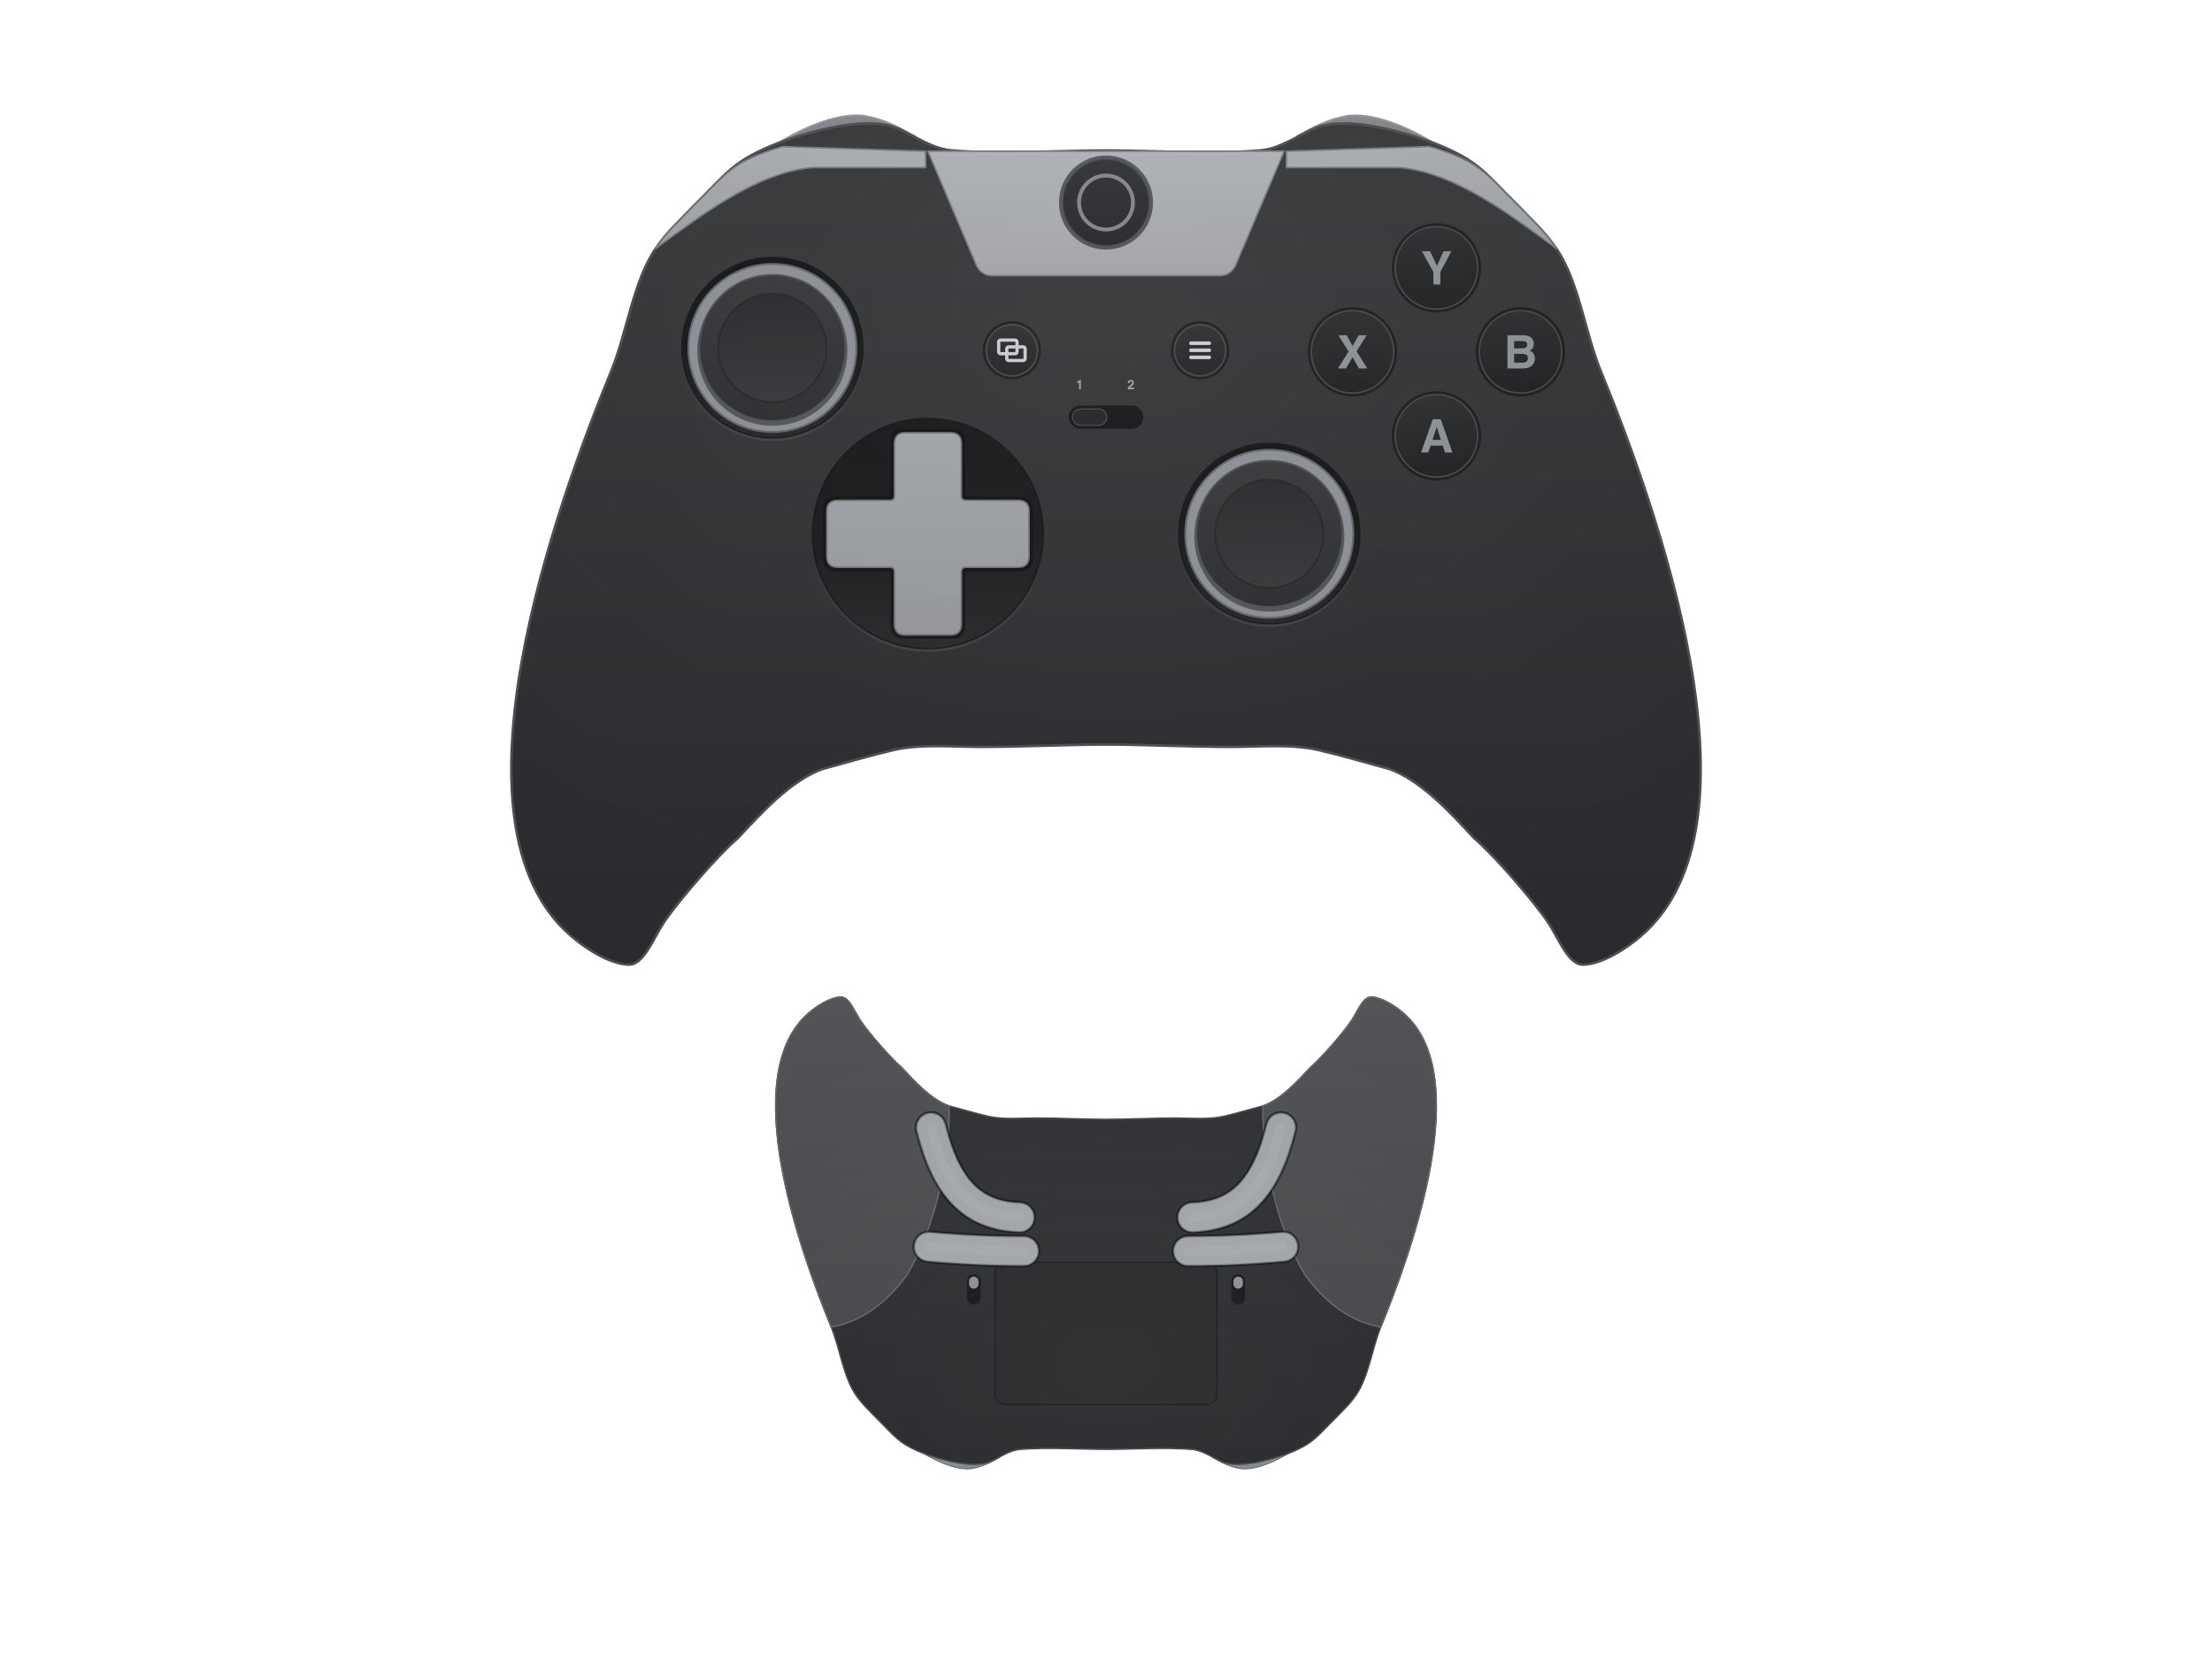
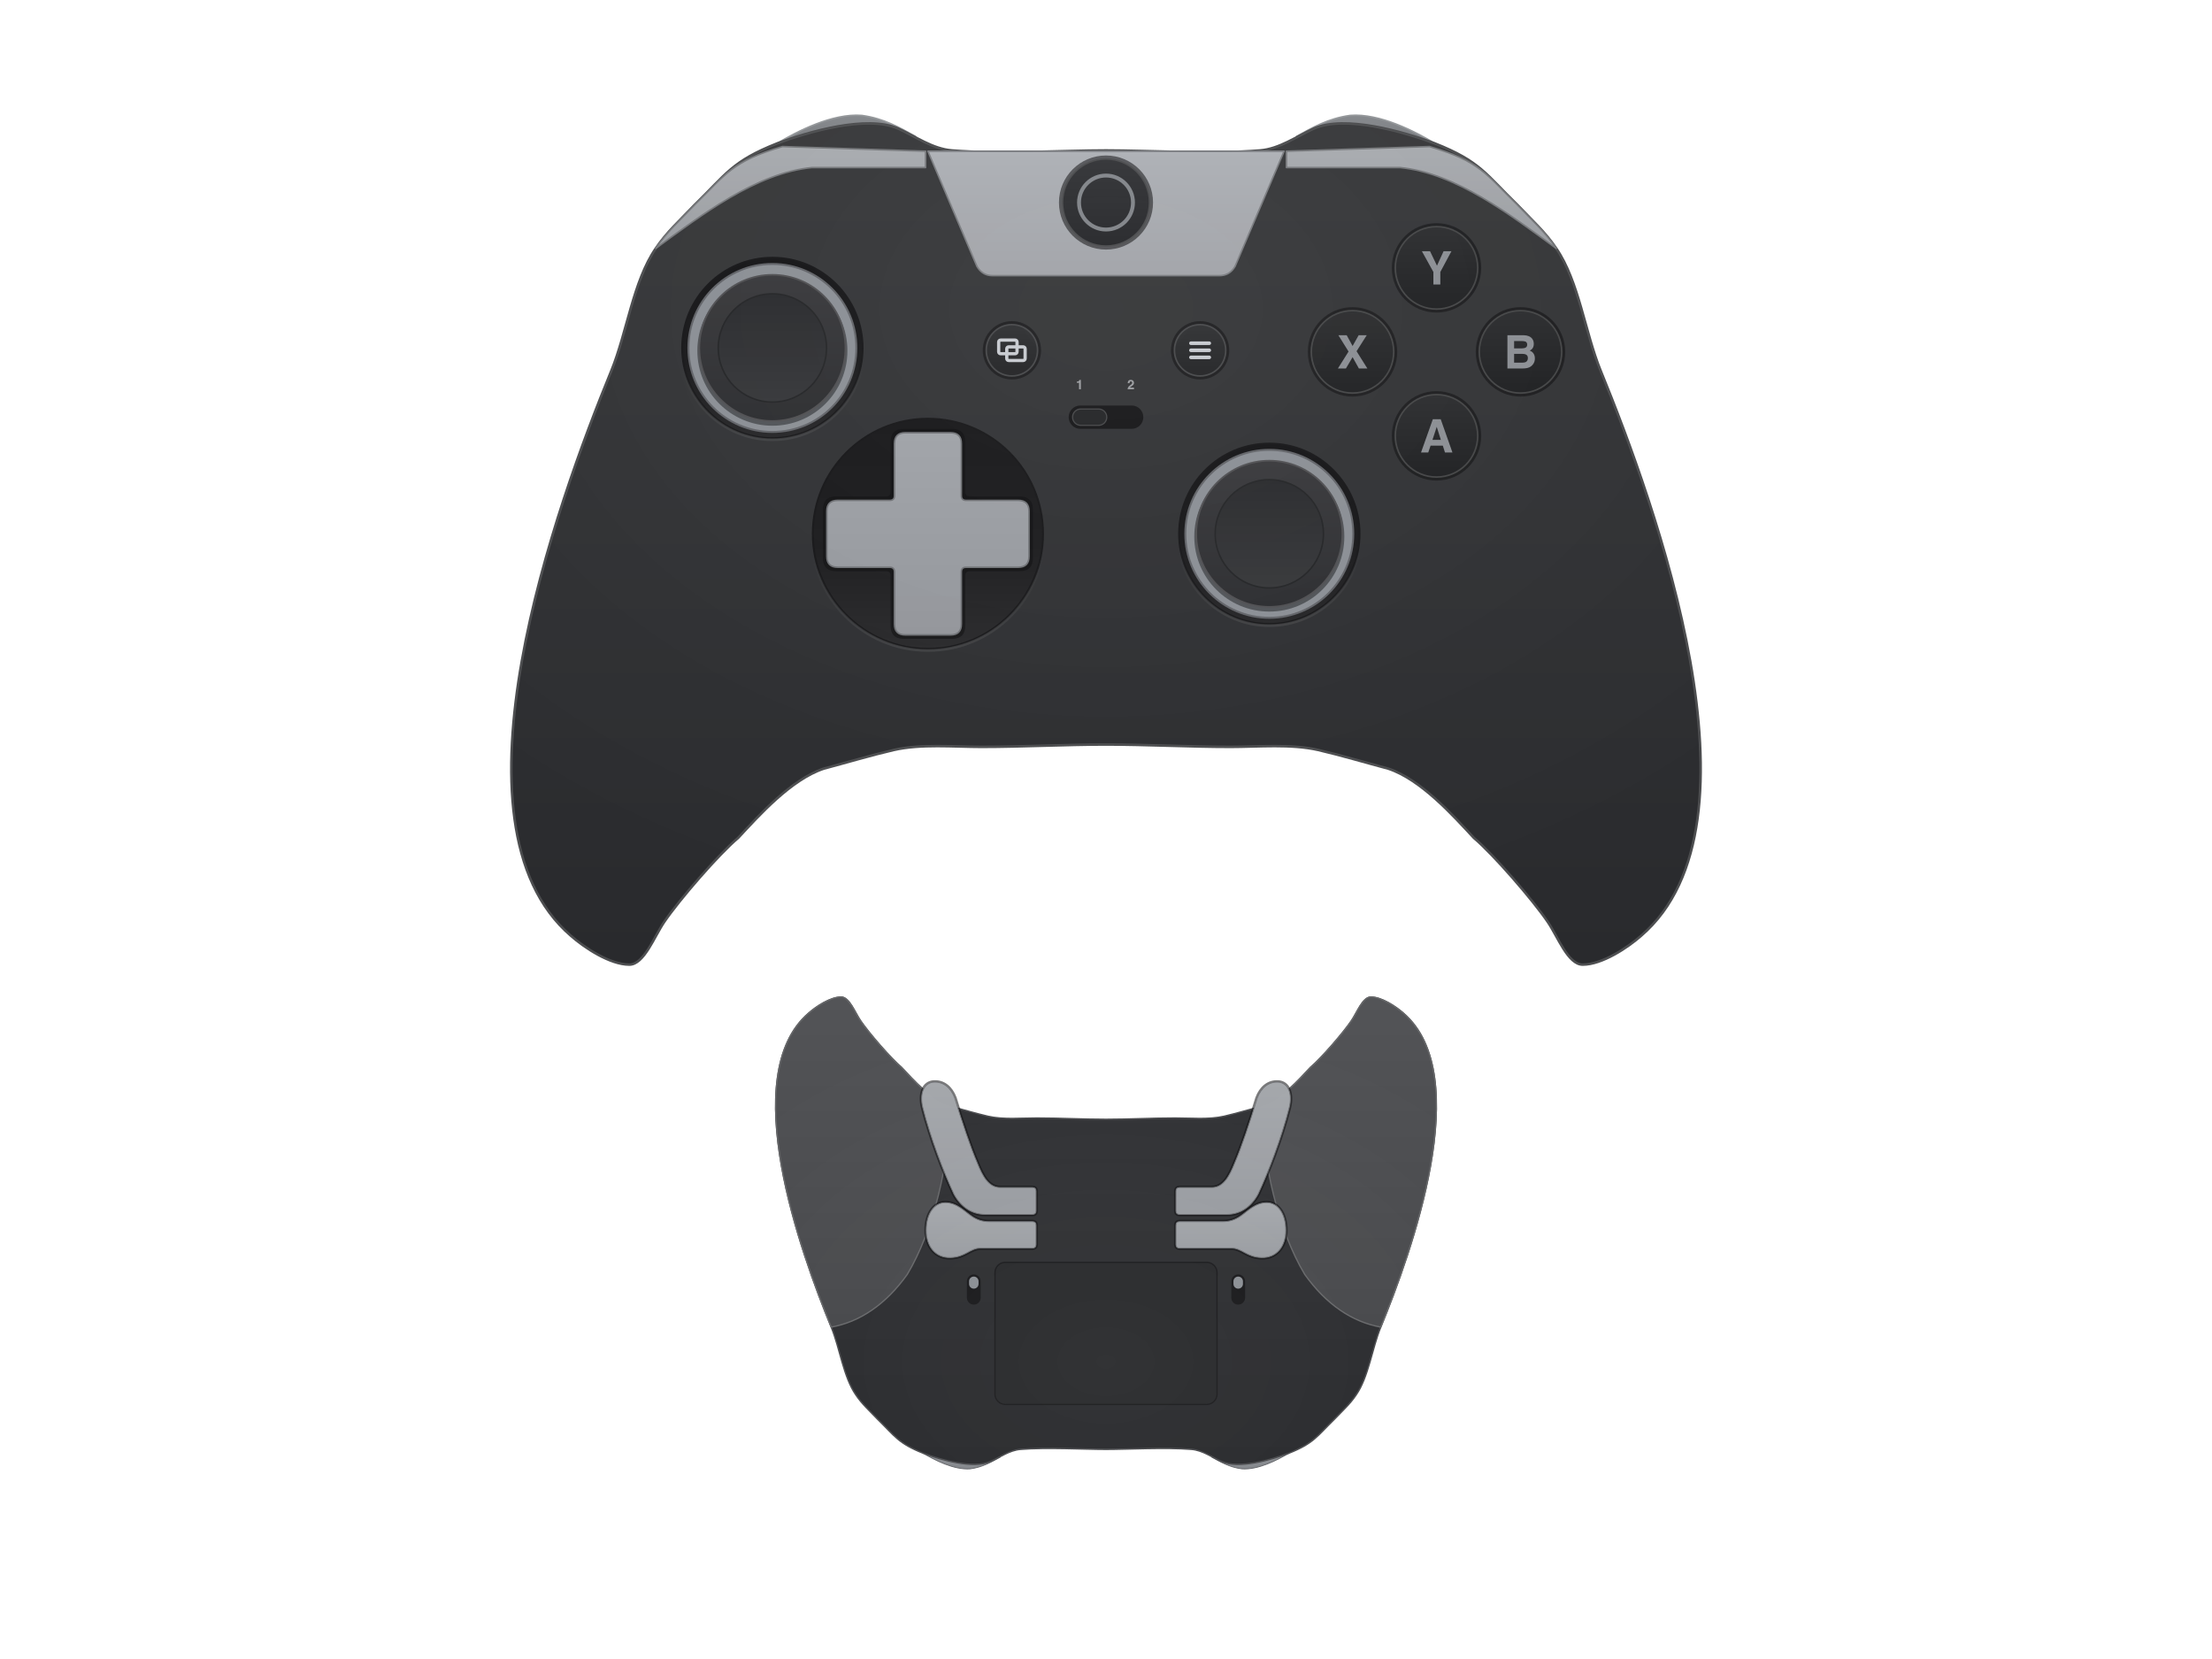
<svg xmlns="http://www.w3.org/2000/svg" version="1.2" baseProfile="tiny" width="2048" height="1536" viewBox="0 0 2048 1536">
  <defs>
    <linearGradient id="g0" x1="0" y1="0" x2="0" y2="1">
      <stop offset="0" stop-color="#363739" />
      <stop offset="1" stop-color="#292a2d" />
    </linearGradient>
    <radialGradient id="g1" cx="0.5" cy="0.22" r="0.75">
      <stop offset="0" stop-color="#ffffff" stop-opacity="0.05" />
      <stop offset="1" stop-color="#ffffff" stop-opacity="0" />
    </radialGradient>
    <linearGradient id="g2" x1="0" y1="0" x2="0" y2="1">
      <stop offset="0" stop-color="#878a8e" />
      <stop offset="1" stop-color="#7b7d81" />
    </linearGradient>
    <linearGradient id="g3" x1="0" y1="0" x2="0" y2="1">
      <stop offset="0" stop-color="#a7aaae" />
      <stop offset="1" stop-color="#9a9da2" />
    </linearGradient>
    <linearGradient id="g4" x1="0" y1="0" x2="0" y2="1">
      <stop offset="0" stop-color="#acafb4" />
      <stop offset="1" stop-color="#a0a2a7" />
    </linearGradient>
    <linearGradient id="g5" x1="0" y1="0" x2="0" y2="1">
      <stop offset="0" stop-color="#313235" />
      <stop offset="1" stop-color="#242528" />
    </linearGradient>
    <linearGradient id="g6" x1="0" y1="0" x2="0" y2="1">
      <stop offset="0" stop-color="#141416" />
      <stop offset="0.55" stop-color="#18181a" />
      <stop offset="1" stop-color="#262628" />
    </linearGradient>
    <linearGradient id="g7" x1="0" y1="0" x2="0" y2="1">
      <stop offset="0" stop-color="#4d4e50" stop-opacity="0" />
      <stop offset="0.6" stop-color="#4d4e50" stop-opacity="0" />
      <stop offset="1" stop-color="#4d4e50" stop-opacity="0.55" />
    </linearGradient>
    <linearGradient id="g8" x1="0" y1="0" x2="0" y2="1">
      <stop offset="0" stop-color="#38383b" />
      <stop offset="1" stop-color="#2b2c2f" />
    </linearGradient>
    <linearGradient id="g9" x1="0" y1="0" x2="0" y2="1">
      <stop offset="0" stop-color="#28292c" />
      <stop offset="1" stop-color="#353639" />
    </linearGradient>
    <linearGradient id="g10" x1="0" y1="0" x2="0" y2="1">
      <stop offset="0" stop-color="#171719" />
      <stop offset="0.55" stop-color="#1b1b1d" />
      <stop offset="1" stop-color="#29292b" />
    </linearGradient>
    <linearGradient id="g11" x1="0" y1="0" x2="0" y2="1">
      <stop offset="0" stop-color="#9fa2a7" />
      <stop offset="1" stop-color="#92959a" />
    </linearGradient>
    <linearGradient id="g12" x1="0" y1="0" x2="0" y2="1">
      <stop offset="0" stop-color="#2b2c2e" />
      <stop offset="1" stop-color="#1e1f21" />
    </linearGradient>
    <linearGradient id="g13" x1="0" y1="0" x2="0" y2="1">
      <stop offset="0" stop-color="#2e2f31" />
      <stop offset="1" stop-color="#212224" />
    </linearGradient>
    <linearGradient id="g14" x1="0" y1="0" x2="0" y2="1">
      <stop offset="0" stop-color="#343538" />
      <stop offset="1" stop-color="#27282b" />
    </linearGradient>
    <linearGradient id="g15" x1="0" y1="0" x2="0" y2="1">
      <stop offset="0" stop-color="#535457" />
      <stop offset="1" stop-color="#46474a" />
    </linearGradient>
    <linearGradient id="g16" x1="0" y1="0" x2="0" y2="1">
      <stop offset="0" stop-color="#929599" />
      <stop offset="1" stop-color="#85888d" />
    </linearGradient>
    <radialGradient id="g17" cx="0.5" cy="0.78" r="0.75">
      <stop offset="0" stop-color="#ffffff" stop-opacity="0.05" />
      <stop offset="1" stop-color="#ffffff" stop-opacity="0" />
    </radialGradient>
+     <linearGradient id="g18" x1="0" y1="0" x2="0" y2="1">
+       <stop offset="0" stop-color="#a5a8ac" />
+       <stop offset="1" stop-color="#989ba0" />
+     </linearGradient>
  </defs>
  <g id="shoulders">
    <g transform="translate(1024 488.48) scale(7.2)">
      <g id="control-lt">
        <path d="M-24.5,-50.3C-26.5,-51.4 -28.5,-52.6 -31.4,-53C-35.2,-53.3 -39.8,-50.9 -42.3,-49.4L-41,-48.4L-25.5,-48.6Z" fill="url(#g2)" stroke="#95989b" stroke-width="0.2" stroke-linejoin="round" />
      </g>
      <g id="control-rt">
        <path d="M24.5,-50.3C26.5,-51.4 28.5,-52.6 31.4,-53C35.2,-53.3 39.8,-50.9 42.3,-49.4L41,-48.4L25.5,-48.6Z" fill="url(#g2)" stroke="#95989b" stroke-width="0.2" stroke-linejoin="round" />
      </g>
    </g>
    <g transform="translate(1024 1147.92) scale(4)">
      <path d="M-24.5,50.3C-26.5,51.4 -28.5,52.6 -31.4,53C-35.2,53.3 -39.8,50.9 -42.3,49.4L-41,48.4L-25.5,48.6Z" fill="url(#g16)" stroke="#65676b" stroke-width="0.2" stroke-linejoin="round" />
      <path d="M24.5,50.3C26.5,51.4 28.5,52.6 31.4,53C35.2,53.3 39.8,50.9 42.3,49.4L41,48.4L25.5,48.6Z" fill="url(#g16)" stroke="#65676b" stroke-width="0.2" stroke-linejoin="round" />
    </g>
  </g>
  <g id="case">
    <g transform="translate(1024 488.48) scale(7.2)">
      <path d="M0,-48.5C5.3,-48.5 13.6,-48 19.8,-48.5C22.3,-48.7 24.5,-50.3 26.7,-51.3C30.7,-53.1 38.3,-50.9 42.3,-49.4C48.1,-47.1 48.8,-45.5 52.9,-41.5C54.7,-39.6 56.5,-38 57.9,-35.9C60.8,-31.7 61.6,-25.1 63.6,-20.2C70.6,-3.1 85.6,38.1 68.8,52.5C67.1,54 63.8,56.2 61.3,56.2C59.4,56.2 58.1,52.6 56.8,50.7C54.9,47.9 49.8,42 47.3,39.9C44.6,37 40.5,32.4 36.3,31C33.3,30.2 30.3,29.3 27.3,28.6C23.8,27.8 19.6,28.2 16,28.2C10.7,28.2 5.3,27.9 0,27.9C-5.3,27.9 -10.7,28.2 -16,28.2C-19.6,28.2 -23.8,27.8 -27.3,28.6C-30.3,29.3 -33.3,30.2 -36.3,31C-40.5,32.4 -44.6,37 -47.3,39.9C-49.8,42 -54.9,47.9 -56.8,50.7C-58.1,52.6 -59.4,56.2 -61.3,56.2C-63.8,56.2 -67.1,54 -68.8,52.5C-85.6,38.1 -70.6,-3.1 -63.6,-20.2C-61.6,-25.1 -60.8,-31.7 -57.9,-35.9C-56.5,-38 -54.7,-39.6 -52.9,-41.5C-48.8,-45.5 -48.1,-47.1 -42.3,-49.4C-38.3,-50.9 -30.7,-53.1 -26.7,-51.3C-24.5,-50.3 -22.3,-48.7 -19.8,-48.5C-13.6,-48 -5.3,-48.5 0,-48.5Z" fill="url(#g0)" stroke="#4d4e50" stroke-width="0.32" stroke-linejoin="round" />
      <path d="M-22.9,-48.4L22.9,-48.4L16.6,-33.6Q15.9,-32.4 14.6,-32.4L-14.6,-32.4Q-15.9,-32.4 -16.6,-33.6Z" fill="url(#g4)" stroke="#797b7f" stroke-width="0.2" stroke-linejoin="round" />
      <path d="M-54.5,-23.1A11.6,11.6 0 1 0 -31.3,-23.1A11.6,11.6 0 1 0 -54.5,-23.1Z" fill="url(#g6)" stroke="#161618" stroke-width="0.25" />
      <path d="M-54.7,-23.1A11.8,11.8 0 1 0 -31.1,-23.1A11.8,11.8 0 1 0 -54.7,-23.1Z" fill="none" stroke="url(#g7)" stroke-width="0.35" />
      <path d="M9.4,0.8A11.6,11.6 0 1 0 32.6,0.8A11.6,11.6 0 1 0 9.4,0.8Z" fill="url(#g6)" stroke="#161618" stroke-width="0.25" />
      <path d="M9.2,0.8A11.8,11.8 0 1 0 32.8,0.8A11.8,11.8 0 1 0 9.2,0.8Z" fill="none" stroke="url(#g7)" stroke-width="0.35" />
      <path d="M-37.7,0.8A14.8,14.8 0 1 0 -8.1,0.8A14.8,14.8 0 1 0 -37.7,0.8Z" fill="url(#g10)" stroke="#161618" stroke-width="0.25" />
      <path d="M-37.9,0.8A15,15 0 1 0 -7.9,0.8A15,15 0 1 0 -37.9,0.8Z" fill="none" stroke="url(#g7)" stroke-width="0.35" />
      <path d="M-3.3,-15.7H3.3A1.5,1.5 0 0 1 4.8,-14.2V-14.2A1.5,1.5 0 0 1 3.3,-12.7H-3.3A1.5,1.5 0 0 1 -4.8,-14.2V-14.2A1.5,1.5 0 0 1 -3.3,-15.7Z" fill="#161618" />
      <path d="M-3.25,-15.25H-0.95A1.05,1.05 0 0 1 0.1,-14.2V-14.2A1.05,1.05 0 0 1 -0.95,-13.15H-3.25A1.05,1.05 0 0 1 -4.3,-14.2V-14.2A1.05,1.05 0 0 1 -3.25,-15.25Z" fill="#232426" stroke="#464749" stroke-width="0.15" />
    </g>
    <g transform="translate(1024 1147.92) scale(4)">
      <path d="M0,48.5C5.3,48.5 13.6,48 19.8,48.5C22.3,48.7 24.5,50.3 26.7,51.3C30.7,53.1 38.3,50.9 42.3,49.4C48.1,47.1 48.8,45.5 52.9,41.5C54.7,39.6 56.5,38 57.9,35.9C60.8,31.7 61.6,25.1 63.6,20.2C70.6,3.1 85.6,-38.1 68.8,-52.5C67.1,-54 63.8,-56.2 61.3,-56.2C59.4,-56.2 58.1,-52.6 56.8,-50.7C54.9,-47.9 49.8,-42 47.3,-39.9C44.6,-37 40.5,-32.4 36.3,-31C33.3,-30.2 30.3,-29.3 27.3,-28.6C23.8,-27.8 19.6,-28.2 16,-28.2C10.7,-28.2 5.3,-27.9 0,-27.9C-5.3,-27.9 -10.7,-28.2 -16,-28.2C-19.6,-28.2 -23.8,-27.8 -27.3,-28.6C-30.3,-29.3 -33.3,-30.2 -36.3,-31C-40.5,-32.4 -44.6,-37 -47.3,-39.9C-49.8,-42 -54.9,-47.9 -56.8,-50.7C-58.1,-52.6 -59.4,-56.2 -61.3,-56.2C-63.8,-56.2 -67.1,-54 -68.8,-52.5C-85.6,-38.1 -70.6,3.1 -63.6,20.2C-61.6,25.1 -60.8,31.7 -57.9,35.9C-56.5,38 -54.7,39.6 -52.9,41.5C-48.8,45.5 -48.1,47.1 -42.3,49.4C-38.3,50.9 -30.7,53.1 -26.7,51.3C-24.5,50.3 -22.3,48.7 -19.8,48.5C-13.6,48 -5.3,48.5 0,48.5Z" fill="url(#g14)" stroke="#4b4c4f" stroke-width="0.32" stroke-linejoin="round" />
      <path d="M-63.6,20.2C-70.6,3.1 -85.6,-38.1 -68.8,-52.5C-67.1,-54 -63.8,-56.2 -61.3,-56.2C-59.4,-56.2 -58.1,-52.6 -56.8,-50.7C-54.9,-47.9 -49.8,-42 -47.3,-39.9C-44.6,-37 -40.5,-32.4 -36.3,-31C-36,-18 -40,-2 -46,8C-51,15 -57,19 -63.6,20.2Z" fill="url(#g15)" stroke="#67686a" stroke-width="0.3" stroke-linejoin="round" />
      <path d="M-30.6,8H-30.6A1.6,1.6 0 0 1 -29,9.6V13.4A1.6,1.6 0 0 1 -30.6,15H-30.6A1.6,1.6 0 0 1 -32.2,13.4V9.6A1.6,1.6 0 0 1 -30.6,8Z" fill="#18181a" />
      <path d="M-30.6,8.5H-30.6A1.1,1.1 0 0 1 -29.5,9.6V10.2A1.1,1.1 0 0 1 -30.6,11.3H-30.6A1.1,1.1 0 0 1 -31.7,10.2V9.6A1.1,1.1 0 0 1 -30.6,8.5Z" fill="#8a8e94" />
      <path d="M63.6,20.2C70.6,3.1 85.6,-38.1 68.8,-52.5C67.1,-54 63.8,-56.2 61.3,-56.2C59.4,-56.2 58.1,-52.6 56.8,-50.7C54.9,-47.9 49.8,-42 47.3,-39.9C44.6,-37 40.5,-32.4 36.3,-31C36,-18 40,-2 46,8C51,15 57,19 63.6,20.2Z" fill="url(#g15)" stroke="#67686a" stroke-width="0.3" stroke-linejoin="round" />
      <path d="M30.6,8H30.6A1.6,1.6 0 0 1 32.2,9.6V13.4A1.6,1.6 0 0 1 30.6,15H30.6A1.6,1.6 0 0 1 29,13.4V9.6A1.6,1.6 0 0 1 30.6,8Z" fill="#18181a" />
      <path d="M30.6,8.5H30.6A1.1,1.1 0 0 1 31.7,9.6V10.2A1.1,1.1 0 0 1 30.6,11.3H30.6A1.1,1.1 0 0 1 29.5,10.2V9.6A1.1,1.1 0 0 1 30.6,8.5Z" fill="#8a8e94" />
      <path d="M-23.3,5.2H23.3A2.4,2.4 0 0 1 25.7,7.6V35.7A2.4,2.4 0 0 1 23.3,38.1H-23.3A2.4,2.4 0 0 1 -25.7,35.7V7.6A2.4,2.4 0 0 1 -23.3,5.2Z" fill="#27282a" stroke="#1a1a1c" stroke-width="0.3" />
    </g>
  </g>
  <g id="controls">
    <g transform="translate(1024 488.48) scale(7.2)">
      <g id="control-lb">
        <path d="M-23.2,-48.4L-41.6,-49C-48.1,-47.1 -48.8,-45.5 -52.9,-41.5C-54.7,-39.6 -56.5,-38 -57.9,-35.9C-52,-40.2 -45,-45.6 -37.8,-46.3L-23.2,-46.3Z" fill="url(#g3)" stroke="#75777a" stroke-width="0.2" stroke-linejoin="round" />
      </g>
      <g id="control-rb">
        <path d="M23.2,-48.4L41.6,-49C48.1,-47.1 48.8,-45.5 52.9,-41.5C54.7,-39.6 56.5,-38 57.9,-35.9C52,-40.2 45,-45.6 37.8,-46.3L23.2,-46.3Z" fill="url(#g3)" stroke="#75777a" stroke-width="0.2" stroke-linejoin="round" />
      </g>
      <g id="control-guide">
        <path d="M-6.05,-41.8A6.05,6.05 0 1 0 6.05,-41.8A6.05,6.05 0 1 0 -6.05,-41.8Z" fill="#0b0c0e" fill-opacity="0.55" />
        <path d="M-5.6,-41.8A5.6,5.6 0 1 0 5.6,-41.8A5.6,5.6 0 1 0 -5.6,-41.8Z" fill="url(#g5)" stroke="#494a4c" stroke-width="0.2" />
      </g>
      <g id="control-lstick.x">
        <path d="M-53.7,-23.1A10.8,10.8 0 1 0 -32.1,-23.1A10.8,10.8 0 1 0 -53.7,-23.1Z" fill="#8a8e94" stroke="#616368" stroke-width="0.25" />
        <path d="M-52.55,-22.75A9.65,9.65 0 1 0 -33.25,-22.75A9.65,9.65 0 1 0 -52.55,-22.75Z" fill="#0b0c0e" fill-opacity="0.45" />
        <path d="M-52.3,-23.1A9.4,9.4 0 1 0 -33.5,-23.1A9.4,9.4 0 1 0 -52.3,-23.1Z" fill="url(#g8)" stroke="#4f4f52" stroke-width="0.22" />
        <path d="M-49.86,-23.1A6.96,6.96 0 1 0 -35.94,-23.1A6.96,6.96 0 1 0 -49.86,-23.1Z" fill="url(#g9)" />
        <path d="M-49.86,-23.1A6.96,6.96 0 1 0 -35.94,-23.1A6.96,6.96 0 1 0 -49.86,-23.1Z" fill="none" stroke="#232426" stroke-width="0.2" />
      </g>
      <g id="control-rstick.x">
        <path d="M10.2,0.8A10.8,10.8 0 1 0 31.8,0.8A10.8,10.8 0 1 0 10.2,0.8Z" fill="#8a8e94" stroke="#616368" stroke-width="0.25" />
        <path d="M11.35,1.15A9.65,9.65 0 1 0 30.65,1.15A9.65,9.65 0 1 0 11.35,1.15Z" fill="#0b0c0e" fill-opacity="0.45" />
        <path d="M11.6,0.8A9.4,9.4 0 1 0 30.4,0.8A9.4,9.4 0 1 0 11.6,0.8Z" fill="url(#g8)" stroke="#4f4f52" stroke-width="0.22" />
        <path d="M14.04,0.8A6.96,6.96 0 1 0 27.96,0.8A6.96,6.96 0 1 0 14.04,0.8Z" fill="url(#g9)" />
        <path d="M14.04,0.8A6.96,6.96 0 1 0 27.96,0.8A6.96,6.96 0 1 0 14.04,0.8Z" fill="none" stroke="#232426" stroke-width="0.2" />
      </g>
      <g id="control-dpad">
        <path d="M-27.7,-11Q-27.7,-12.7 -26,-12.7L-19.8,-12.7Q-18.1,-12.7 -18.1,-11L-18.1,-4.6Q-18.1,-4 -17.5,-4L-11.1,-4Q-9.4,-4 -9.4,-2.3L-9.4,3.9Q-9.4,5.6 -11.1,5.6L-17.5,5.6Q-18.1,5.6 -18.1,6.2L-18.1,12.6Q-18.1,14.3 -19.8,14.3L-26,14.3Q-27.7,14.3 -27.7,12.6L-27.7,6.2Q-27.7,5.6 -28.3,5.6L-34.7,5.6Q-36.4,5.6 -36.4,3.9L-36.4,-2.3Q-36.4,-4 -34.7,-4L-28.3,-4Q-27.7,-4 -27.7,-4.6Z" fill="#0b0c0e" fill-opacity="0.55" />
        <path d="M-27.2,-10.8Q-27.2,-12.2 -25.8,-12.2L-20,-12.2Q-18.6,-12.2 -18.6,-10.8L-18.6,-4.1Q-18.6,-3.5 -18,-3.5L-11.3,-3.5Q-9.9,-3.5 -9.9,-2.1L-9.9,3.7Q-9.9,5.1 -11.3,5.1L-18,5.1Q-18.6,5.1 -18.6,5.7L-18.6,12.4Q-18.6,13.8 -20,13.8L-25.8,13.8Q-27.2,13.8 -27.2,12.4L-27.2,5.7Q-27.2,5.1 -27.8,5.1L-34.5,5.1Q-35.9,5.1 -35.9,3.7L-35.9,-2.1Q-35.9,-3.5 -34.5,-3.5L-27.8,-3.5Q-27.2,-3.5 -27.2,-4.1Z" fill="url(#g11)" stroke="#6f7175" stroke-width="0.2" stroke-linejoin="round" />
      </g>
      <g id="control-north">
        <path d="M36.75,-33.4A5.75,5.75 0 1 0 48.25,-33.4A5.75,5.75 0 1 0 36.75,-33.4Z" fill="#0b0c0e" fill-opacity="0.55" />
        <path d="M37.2,-33.4A5.3,5.3 0 1 0 47.8,-33.4A5.3,5.3 0 1 0 37.2,-33.4Z" fill="url(#g12)" stroke="#444546" stroke-width="0.2" />
      </g>
      <g id="control-west">
        <path d="M25.95,-22.6A5.75,5.75 0 1 0 37.45,-22.6A5.75,5.75 0 1 0 25.95,-22.6Z" fill="#0b0c0e" fill-opacity="0.55" />
        <path d="M26.4,-22.6A5.3,5.3 0 1 0 37,-22.6A5.3,5.3 0 1 0 26.4,-22.6Z" fill="url(#g12)" stroke="#444546" stroke-width="0.2" />
      </g>
      <g id="control-east">
        <path d="M47.55,-22.6A5.75,5.75 0 1 0 59.05,-22.6A5.75,5.75 0 1 0 47.55,-22.6Z" fill="#0b0c0e" fill-opacity="0.55" />
        <path d="M48,-22.6A5.3,5.3 0 1 0 58.6,-22.6A5.3,5.3 0 1 0 48,-22.6Z" fill="url(#g12)" stroke="#444546" stroke-width="0.2" />
      </g>
      <g id="control-south">
        <path d="M36.75,-11.8A5.75,5.75 0 1 0 48.25,-11.8A5.75,5.75 0 1 0 36.75,-11.8Z" fill="#0b0c0e" fill-opacity="0.55" />
        <path d="M37.2,-11.8A5.3,5.3 0 1 0 47.8,-11.8A5.3,5.3 0 1 0 37.2,-11.8Z" fill="url(#g12)" stroke="#444546" stroke-width="0.2" />
      </g>
      <g id="control-view">
        <path d="M-15.85,-22.8A3.75,3.75 0 1 0 -8.35,-22.8A3.75,3.75 0 1 0 -15.85,-22.8Z" fill="#0b0c0e" fill-opacity="0.55" />
        <path d="M-15.4,-22.8A3.3,3.3 0 1 0 -8.8,-22.8A3.3,3.3 0 1 0 -15.4,-22.8Z" fill="url(#g13)" stroke="#464749" stroke-width="0.2" />
      </g>
      <g id="control-menu">
        <path d="M8.35,-22.8A3.75,3.75 0 1 0 15.85,-22.8A3.75,3.75 0 1 0 8.35,-22.8Z" fill="#0b0c0e" fill-opacity="0.55" />
        <path d="M8.8,-22.8A3.3,3.3 0 1 0 15.4,-22.8A3.3,3.3 0 1 0 8.8,-22.8Z" fill="url(#g13)" stroke="#464749" stroke-width="0.2" />
      </g>
    </g>
    <g transform="translate(1024 1147.92) scale(4)">
      <g id="control-paddle.p1">
-         <path d="M19,2.6Q30,2.6 41,1.6" fill="none" stroke="#0b0c0e" stroke-opacity="0.55" stroke-width="7.6" stroke-linecap="round" stroke-linejoin="round" />
-         <path d="M19,2.6Q30,2.6 41,1.6" fill="none" stroke="#737579" stroke-width="6.8" stroke-linecap="round" stroke-linejoin="round" />
-         <path d="M19,2.6Q30,2.6 41,1.6" fill="none" stroke="#a0a3a8" stroke-width="6.3" stroke-linecap="round" stroke-linejoin="round" />
-         <path d="M19,2.6Q30,2.6 41,1.6" fill="none" stroke="#aaacb1" stroke-width="2.2" stroke-opacity="0.5" stroke-linecap="round" stroke-linejoin="round" />
+         <path d="M17,1.9L29,1.9C31.5,1.9 32.5,4 36,4.1C39.5,4.2 41.6,1.5 41.6,-2.2C41.6,-6 39.8,-8.6 37.2,-8.6C34.5,-8.6 32.8,-6.6 31,-5.4C29.8,-4.6 28.6,-4.2 27,-4.2L17,-4.2C16.5,-4.2 16.2,-3.9 16.2,-3.4L16.2,1.1C16.2,1.6 16.5,1.9 17,1.9Z" fill="none" stroke="#0b0c0e" stroke-opacity="0.55" stroke-width="0.9" stroke-linejoin="round" />
+         <path d="M17,1.9L29,1.9C31.5,1.9 32.5,4 36,4.1C39.5,4.2 41.6,1.5 41.6,-2.2C41.6,-6 39.8,-8.6 37.2,-8.6C34.5,-8.6 32.8,-6.6 31,-5.4C29.8,-4.6 28.6,-4.2 27,-4.2L17,-4.2C16.5,-4.2 16.2,-3.9 16.2,-3.4L16.2,1.1C16.2,1.6 16.5,1.9 17,1.9Z" fill="url(#g18)" stroke="#737579" stroke-width="0.2" stroke-linejoin="round" />
      </g>
      <g id="control-paddle.p2">
-         <path d="M20,-5.2C31,-5.6 37,-12 40.5,-26" fill="none" stroke="#0b0c0e" stroke-opacity="0.55" stroke-width="7.6" stroke-linecap="round" stroke-linejoin="round" />
-         <path d="M20,-5.2C31,-5.6 37,-12 40.5,-26" fill="none" stroke="#737579" stroke-width="6.8" stroke-linecap="round" stroke-linejoin="round" />
-         <path d="M20,-5.2C31,-5.6 37,-12 40.5,-26" fill="none" stroke="#a0a3a8" stroke-width="6.3" stroke-linecap="round" stroke-linejoin="round" />
-         <path d="M20,-5.2C31,-5.6 37,-12 40.5,-26" fill="none" stroke="#aaacb1" stroke-width="2.2" stroke-opacity="0.5" stroke-linecap="round" stroke-linejoin="round" />
+         <path d="M17,-5.9L28,-5.9C31,-5.9 33.6,-7.6 35.2,-10.6C37.5,-15.5 40.6,-23.5 42.4,-30.6C43.2,-33.8 42.2,-36.4 39.8,-36.5C37.6,-36.6 35.9,-35.2 35,-32.8C33.4,-27.5 31.4,-21.5 29.8,-17.8C28.6,-14.8 27.2,-12.1 24.5,-12.1L17,-12.1C16.5,-12.1 16.2,-11.8 16.2,-11.3L16.2,-6.7C16.2,-6.2 16.5,-5.9 17,-5.9Z" fill="none" stroke="#0b0c0e" stroke-opacity="0.55" stroke-width="0.9" stroke-linejoin="round" />
+         <path d="M17,-5.9L28,-5.9C31,-5.9 33.6,-7.6 35.2,-10.6C37.5,-15.5 40.6,-23.5 42.4,-30.6C43.2,-33.8 42.2,-36.4 39.8,-36.5C37.6,-36.6 35.9,-35.2 35,-32.8C33.4,-27.5 31.4,-21.5 29.8,-17.8C28.6,-14.8 27.2,-12.1 24.5,-12.1L17,-12.1C16.5,-12.1 16.2,-11.8 16.2,-11.3L16.2,-6.7C16.2,-6.2 16.5,-5.9 17,-5.9Z" fill="url(#g18)" stroke="#737579" stroke-width="0.2" stroke-linejoin="round" />
      </g>
      <g id="control-paddle.p3">
-         <path d="M-19,2.6Q-30,2.6 -41,1.6" fill="none" stroke="#0b0c0e" stroke-opacity="0.55" stroke-width="7.6" stroke-linecap="round" stroke-linejoin="round" />
-         <path d="M-19,2.6Q-30,2.6 -41,1.6" fill="none" stroke="#737579" stroke-width="6.8" stroke-linecap="round" stroke-linejoin="round" />
-         <path d="M-19,2.6Q-30,2.6 -41,1.6" fill="none" stroke="#a0a3a8" stroke-width="6.3" stroke-linecap="round" stroke-linejoin="round" />
-         <path d="M-19,2.6Q-30,2.6 -41,1.6" fill="none" stroke="#aaacb1" stroke-width="2.2" stroke-opacity="0.5" stroke-linecap="round" stroke-linejoin="round" />
+         <path d="M-17,1.9L-29,1.9C-31.5,1.9 -32.5,4 -36,4.1C-39.5,4.2 -41.6,1.5 -41.6,-2.2C-41.6,-6 -39.8,-8.6 -37.2,-8.6C-34.5,-8.6 -32.8,-6.6 -31,-5.4C-29.8,-4.6 -28.6,-4.2 -27,-4.2L-17,-4.2C-16.5,-4.2 -16.2,-3.9 -16.2,-3.4L-16.2,1.1C-16.2,1.6 -16.5,1.9 -17,1.9Z" fill="none" stroke="#0b0c0e" stroke-opacity="0.55" stroke-width="0.9" stroke-linejoin="round" />
+         <path d="M-17,1.9L-29,1.9C-31.5,1.9 -32.5,4 -36,4.1C-39.5,4.2 -41.6,1.5 -41.6,-2.2C-41.6,-6 -39.8,-8.6 -37.2,-8.6C-34.5,-8.6 -32.8,-6.6 -31,-5.4C-29.8,-4.6 -28.6,-4.2 -27,-4.2L-17,-4.2C-16.5,-4.2 -16.2,-3.9 -16.2,-3.4L-16.2,1.1C-16.2,1.6 -16.5,1.9 -17,1.9Z" fill="url(#g18)" stroke="#737579" stroke-width="0.2" stroke-linejoin="round" />
      </g>
      <g id="control-paddle.p4">
-         <path d="M-20,-5.2C-31,-5.6 -37,-12 -40.5,-26" fill="none" stroke="#0b0c0e" stroke-opacity="0.55" stroke-width="7.6" stroke-linecap="round" stroke-linejoin="round" />
-         <path d="M-20,-5.2C-31,-5.6 -37,-12 -40.5,-26" fill="none" stroke="#737579" stroke-width="6.8" stroke-linecap="round" stroke-linejoin="round" />
-         <path d="M-20,-5.2C-31,-5.6 -37,-12 -40.5,-26" fill="none" stroke="#a0a3a8" stroke-width="6.3" stroke-linecap="round" stroke-linejoin="round" />
-         <path d="M-20,-5.2C-31,-5.6 -37,-12 -40.5,-26" fill="none" stroke="#aaacb1" stroke-width="2.2" stroke-opacity="0.5" stroke-linecap="round" stroke-linejoin="round" />
+         <path d="M-17,-5.9L-28,-5.9C-31,-5.9 -33.6,-7.6 -35.2,-10.6C-37.5,-15.5 -40.6,-23.5 -42.4,-30.6C-43.2,-33.8 -42.2,-36.4 -39.8,-36.5C-37.6,-36.6 -35.9,-35.2 -35,-32.8C-33.4,-27.5 -31.4,-21.5 -29.8,-17.8C-28.6,-14.8 -27.2,-12.1 -24.5,-12.1L-17,-12.1C-16.5,-12.1 -16.2,-11.8 -16.2,-11.3L-16.2,-6.7C-16.2,-6.2 -16.5,-5.9 -17,-5.9Z" fill="none" stroke="#0b0c0e" stroke-opacity="0.55" stroke-width="0.9" stroke-linejoin="round" />
+         <path d="M-17,-5.9L-28,-5.9C-31,-5.9 -33.6,-7.6 -35.2,-10.6C-37.5,-15.5 -40.6,-23.5 -42.4,-30.6C-43.2,-33.8 -42.2,-36.4 -39.8,-36.5C-37.6,-36.6 -35.9,-35.2 -35,-32.8C-33.4,-27.5 -31.4,-21.5 -29.8,-17.8C-28.6,-14.8 -27.2,-12.1 -24.5,-12.1L-17,-12.1C-16.5,-12.1 -16.2,-11.8 -16.2,-11.3L-16.2,-6.7C-16.2,-6.2 -16.5,-5.9 -17,-5.9Z" fill="url(#g18)" stroke="#737579" stroke-width="0.2" stroke-linejoin="round" />
      </g>
    </g>
  </g>
  <g id="highlights">
    <g transform="translate(1024 488.48) scale(7.2)">
      <path d="M0,-48.5C5.3,-48.5 13.6,-48 19.8,-48.5C22.3,-48.7 24.5,-50.3 26.7,-51.3C30.7,-53.1 38.3,-50.9 42.3,-49.4C48.1,-47.1 48.8,-45.5 52.9,-41.5C54.7,-39.6 56.5,-38 57.9,-35.9C60.8,-31.7 61.6,-25.1 63.6,-20.2C70.6,-3.1 85.6,38.1 68.8,52.5C67.1,54 63.8,56.2 61.3,56.2C59.4,56.2 58.1,52.6 56.8,50.7C54.9,47.9 49.8,42 47.3,39.9C44.6,37 40.5,32.4 36.3,31C33.3,30.2 30.3,29.3 27.3,28.6C23.8,27.8 19.6,28.2 16,28.2C10.7,28.2 5.3,27.9 0,27.9C-5.3,27.9 -10.7,28.2 -16,28.2C-19.6,28.2 -23.8,27.8 -27.3,28.6C-30.3,29.3 -33.3,30.2 -36.3,31C-40.5,32.4 -44.6,37 -47.3,39.9C-49.8,42 -54.9,47.9 -56.8,50.7C-58.1,52.6 -59.4,56.2 -61.3,56.2C-63.8,56.2 -67.1,54 -68.8,52.5C-85.6,38.1 -70.6,-3.1 -63.6,-20.2C-61.6,-25.1 -60.8,-31.7 -57.9,-35.9C-56.5,-38 -54.7,-39.6 -52.9,-41.5C-48.8,-45.5 -48.1,-47.1 -42.3,-49.4C-38.3,-50.9 -30.7,-53.1 -26.7,-51.3C-24.5,-50.3 -22.3,-48.7 -19.8,-48.5C-13.6,-48 -5.3,-48.5 0,-48.5Z" fill="url(#g1)" />
    </g>
    <g transform="translate(1024 1147.92) scale(4)">
      <path d="M0,48.5C5.3,48.5 13.6,48 19.8,48.5C22.3,48.7 24.5,50.3 26.7,51.3C30.7,53.1 38.3,50.9 42.3,49.4C48.1,47.1 48.8,45.5 52.9,41.5C54.7,39.6 56.5,38 57.9,35.9C60.8,31.7 61.6,25.1 63.6,20.2C70.6,3.1 85.6,-38.1 68.8,-52.5C67.1,-54 63.8,-56.2 61.3,-56.2C59.4,-56.2 58.1,-52.6 56.8,-50.7C54.9,-47.9 49.8,-42 47.3,-39.9C44.6,-37 40.5,-32.4 36.3,-31C33.3,-30.2 30.3,-29.3 27.3,-28.6C23.8,-27.8 19.6,-28.2 16,-28.2C10.7,-28.2 5.3,-27.9 0,-27.9C-5.3,-27.9 -10.7,-28.2 -16,-28.2C-19.6,-28.2 -23.8,-27.8 -27.3,-28.6C-30.3,-29.3 -33.3,-30.2 -36.3,-31C-40.5,-32.4 -44.6,-37 -47.3,-39.9C-49.8,-42 -54.9,-47.9 -56.8,-50.7C-58.1,-52.6 -59.4,-56.2 -61.3,-56.2C-63.8,-56.2 -67.1,-54 -68.8,-52.5C-85.6,-38.1 -70.6,3.1 -63.6,20.2C-61.6,25.1 -60.8,31.7 -57.9,35.9C-56.5,38 -54.7,39.6 -52.9,41.5C-48.8,45.5 -48.1,47.1 -42.3,49.4C-38.3,50.9 -30.7,53.1 -26.7,51.3C-24.5,50.3 -22.3,48.7 -19.8,48.5C-13.6,48 -5.3,48.5 0,48.5Z" fill="url(#g17)" />
    </g>
  </g>
  <g id="legends">
    <g transform="translate(1024 488.48) scale(7.2)">
      <g id="legend-guide">
        <path d="M-3.47,-41.8A3.47,3.47 0 1 0 3.47,-41.8A3.47,3.47 0 1 0 -3.47,-41.8Z" fill="none" stroke="#9a9da3" stroke-width="0.5" stroke-linecap="round" stroke-linejoin="round" stroke-opacity="0.8" />
      </g>
      <g id="legend-north">
        <path d="M44.42 -35.54 42.99 -32.87V-31.26H42.1V-32.87L40.62 -35.54H41.67L42.56 -33.68L43.41 -35.54Z" fill="#8e9196" />
      </g>
      <g id="legend-west">
        <path d="M33.61 -20.46H32.52L31.71 -21.92L30.85 -20.46H29.82L31.19 -22.64L29.88 -24.74H30.95L31.71 -23.35L32.49 -24.74H33.53L32.22 -22.68Z" fill="#8e9196" />
      </g>
      <g id="legend-east">
        <path d="M53.56 -20.46H51.62V-24.74H53.7Q54.48 -24.72 54.81 -24.28Q55.01 -24.01 55.01 -23.63Q55.01 -23.24 54.81 -23Q54.7 -22.87 54.49 -22.76Q54.81 -22.64 54.98 -22.38Q55.15 -22.12 55.15 -21.75Q55.15 -21.37 54.96 -21.07Q54.83 -20.87 54.65 -20.74Q54.45 -20.58 54.17 -20.52Q53.89 -20.46 53.56 -20.46ZM53.54 -22.34H52.48V-21.21H53.52Q53.81 -21.21 53.96 -21.28Q54.25 -21.42 54.25 -21.81Q54.25 -22.15 53.97 -22.27Q53.82 -22.34 53.54 -22.34ZM53.98 -23.16Q54.16 -23.26 54.16 -23.53Q54.16 -23.83 53.92 -23.93Q53.72 -23.99 53.41 -23.99H52.48V-23.05H53.52Q53.81 -23.05 53.98 -23.16Z" fill="#8e9196" />
      </g>
      <g id="legend-south">
        <path d="M43.31 -10.54H41.74L41.44 -9.66H40.51L42.03 -13.94H43.04L44.55 -9.66H43.59ZM43.06 -11.28 42.53 -12.96 41.98 -11.28Z" fill="#8e9196" />
      </g>
      <g id="legend-view">
        <path d="M-13.55,-24.11H-11.69A0.25,0.25 0 0 1 -11.44,-23.86V-22.61A0.25,0.25 0 0 1 -11.69,-22.36H-13.55A0.25,0.25 0 0 1 -13.8,-22.61V-23.86A0.25,0.25 0 0 1 -13.55,-24.11ZM-12.51,-23.24H-10.65A0.25,0.25 0 0 1 -10.4,-22.99V-21.74A0.25,0.25 0 0 1 -10.65,-21.49H-12.51A0.25,0.25 0 0 1 -12.76,-21.74V-22.99A0.25,0.25 0 0 1 -12.51,-23.24Z" fill="none" stroke="#c9ccd1" stroke-width="0.42" stroke-linecap="round" stroke-linejoin="round" />
      </g>
      <g id="legend-menu">
        <path d="M10.92,-23.71H13.28M10.92,-22.8H13.28M10.92,-21.89H13.28" fill="none" stroke="#c9ccd1" stroke-width="0.46" stroke-linecap="round" stroke-linejoin="round" />
      </g>
      <path d="M-3.23 -17.79H-3.47V-18.62H-3.75V-18.78Q-3.64 -18.78 -3.6 -18.79Q-3.53 -18.81 -3.48 -18.86Q-3.45 -18.89 -3.44 -18.94Q-3.43 -18.98 -3.43 -18.99H-3.23Z" fill="#c9ccd1" fill-opacity="0.7" />
      <path d="M3.32 -18.75Q3.28 -18.8 3.2 -18.8Q3.09 -18.8 3.05 -18.72Q3.03 -18.67 3.02 -18.57H2.79Q2.8 -18.72 2.85 -18.82Q2.94 -19 3.19 -19Q3.38 -19 3.49 -18.89Q3.6 -18.79 3.6 -18.61Q3.6 -18.48 3.52 -18.37Q3.47 -18.31 3.35 -18.22L3.26 -18.15Q3.17 -18.09 3.13 -18.06Q3.1 -18.03 3.08 -18H3.6V-17.79H2.78Q2.78 -17.92 2.84 -18.02Q2.89 -18.15 3.08 -18.28Q3.24 -18.4 3.29 -18.45Q3.36 -18.53 3.36 -18.62Q3.36 -18.7 3.32 -18.75Z" fill="#c9ccd1" fill-opacity="0.7" />
    </g>
  </g>
</svg>
